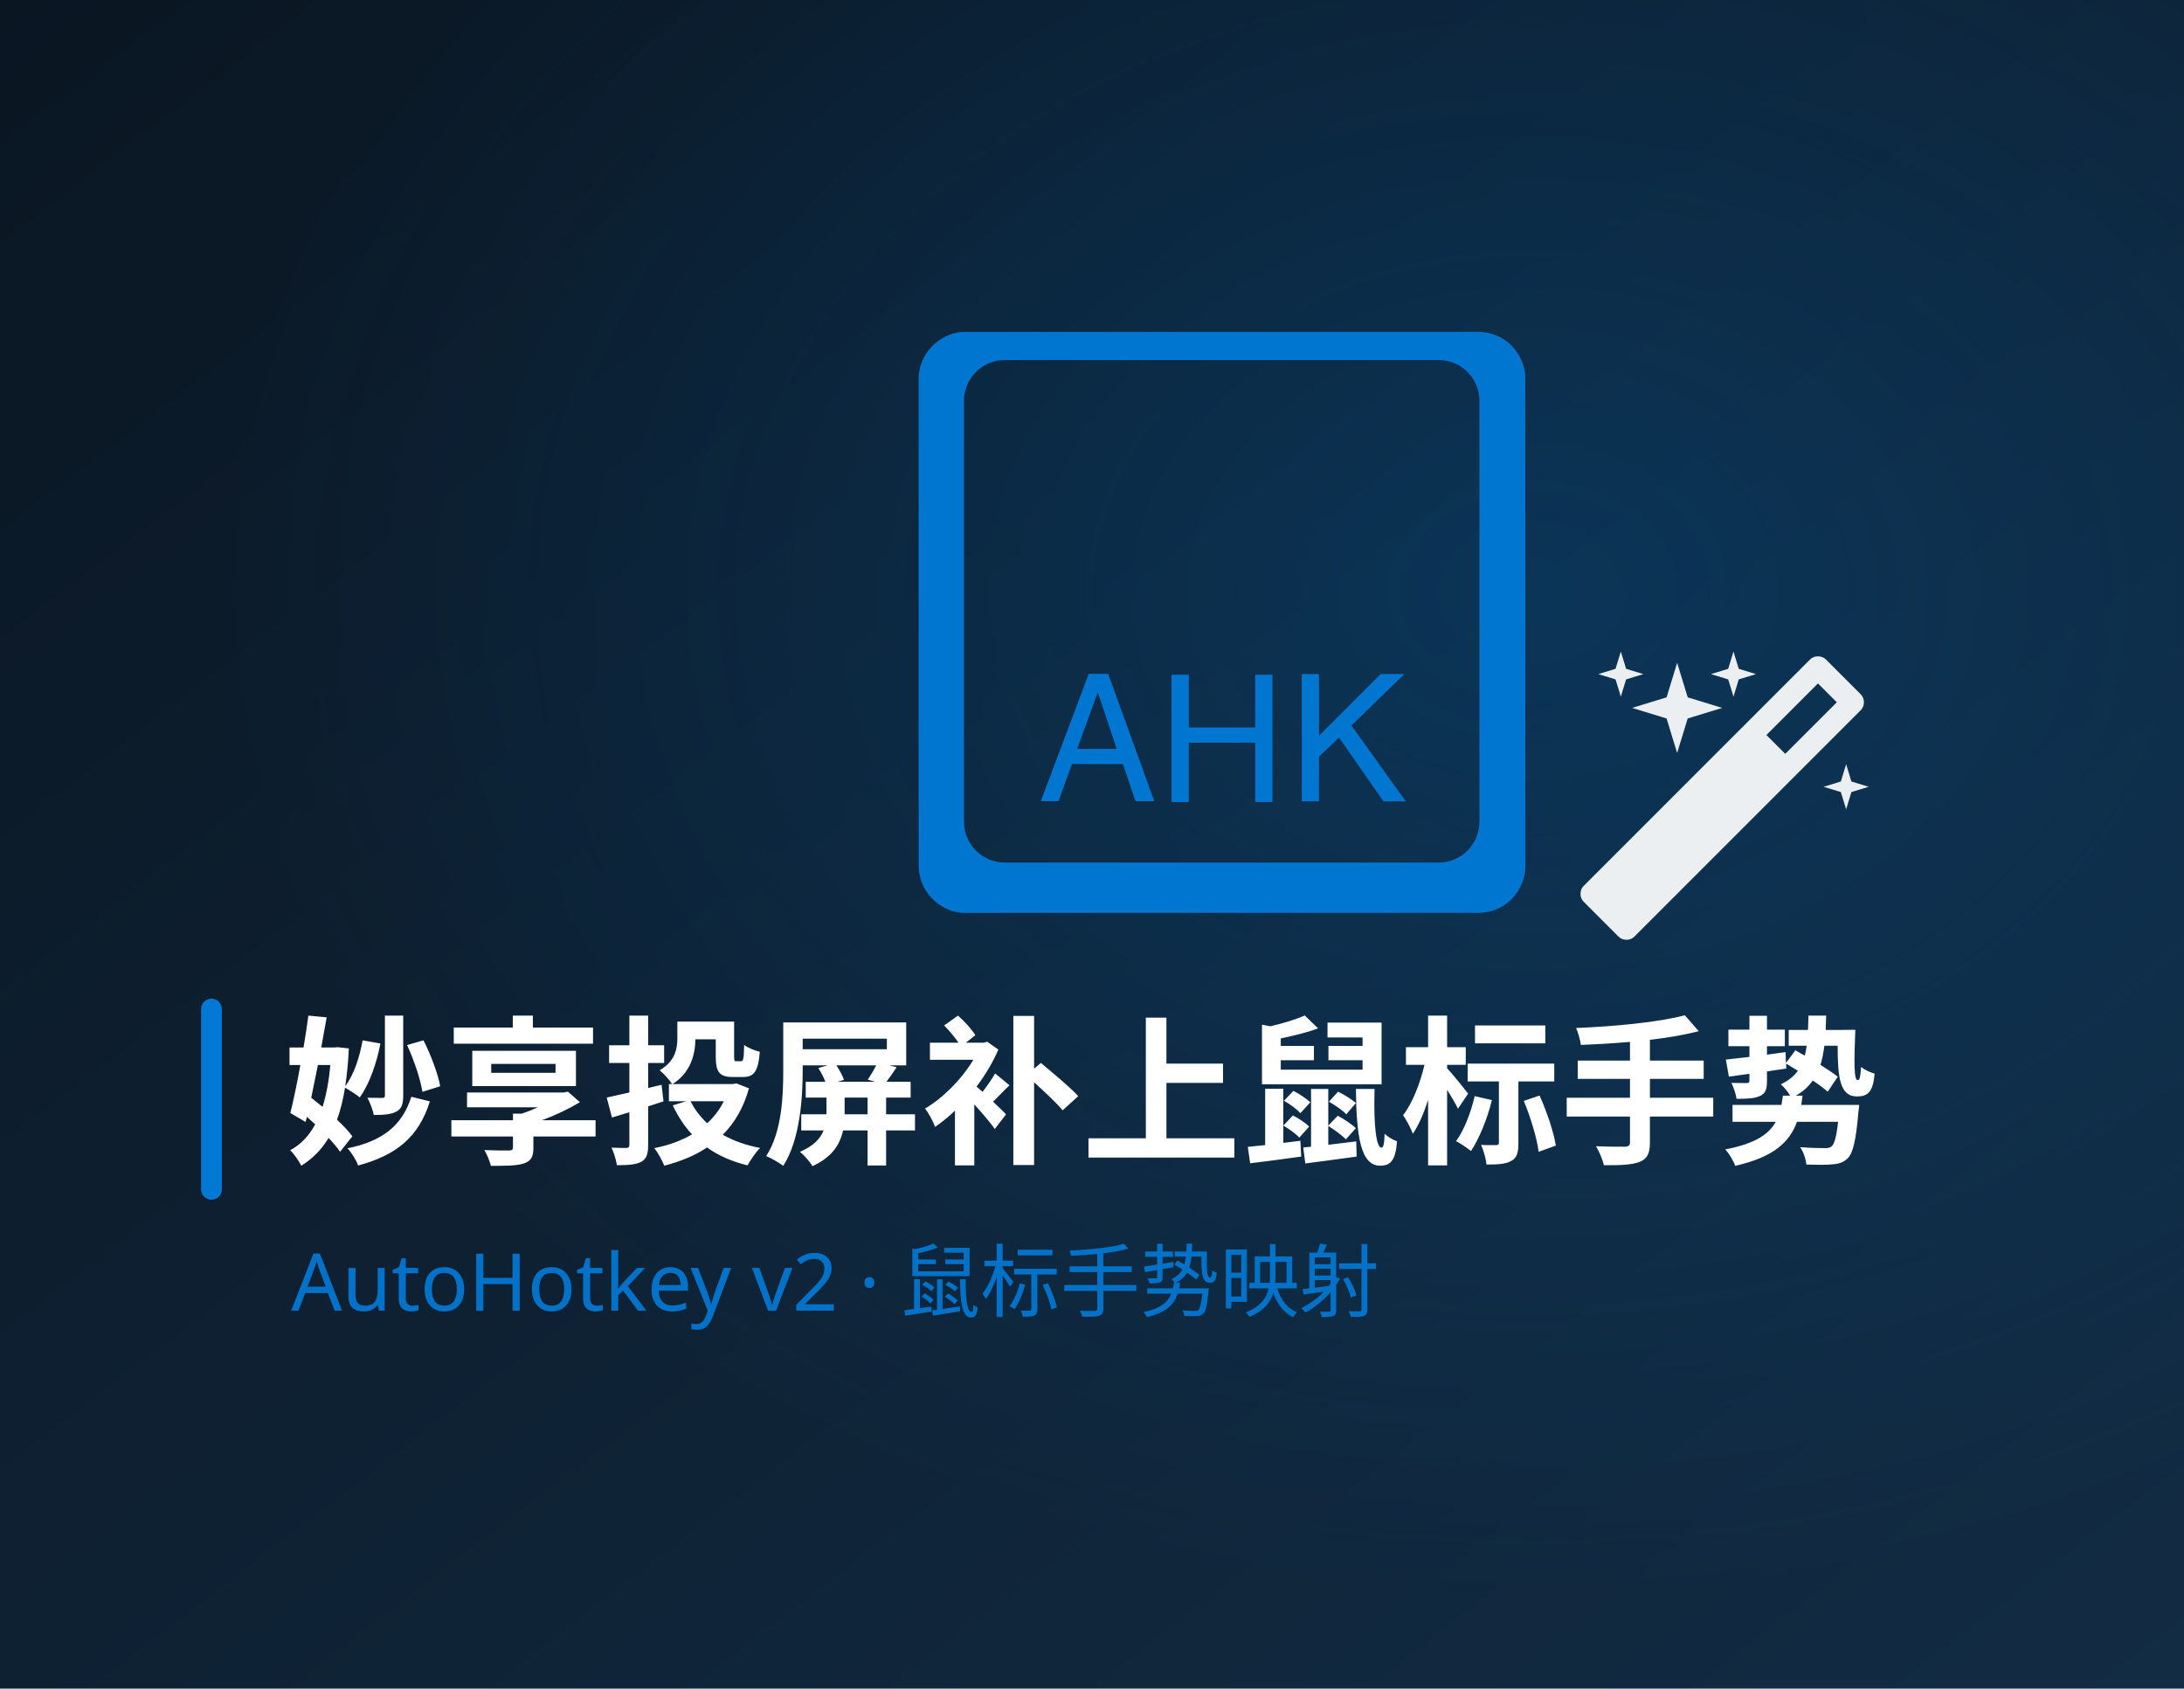
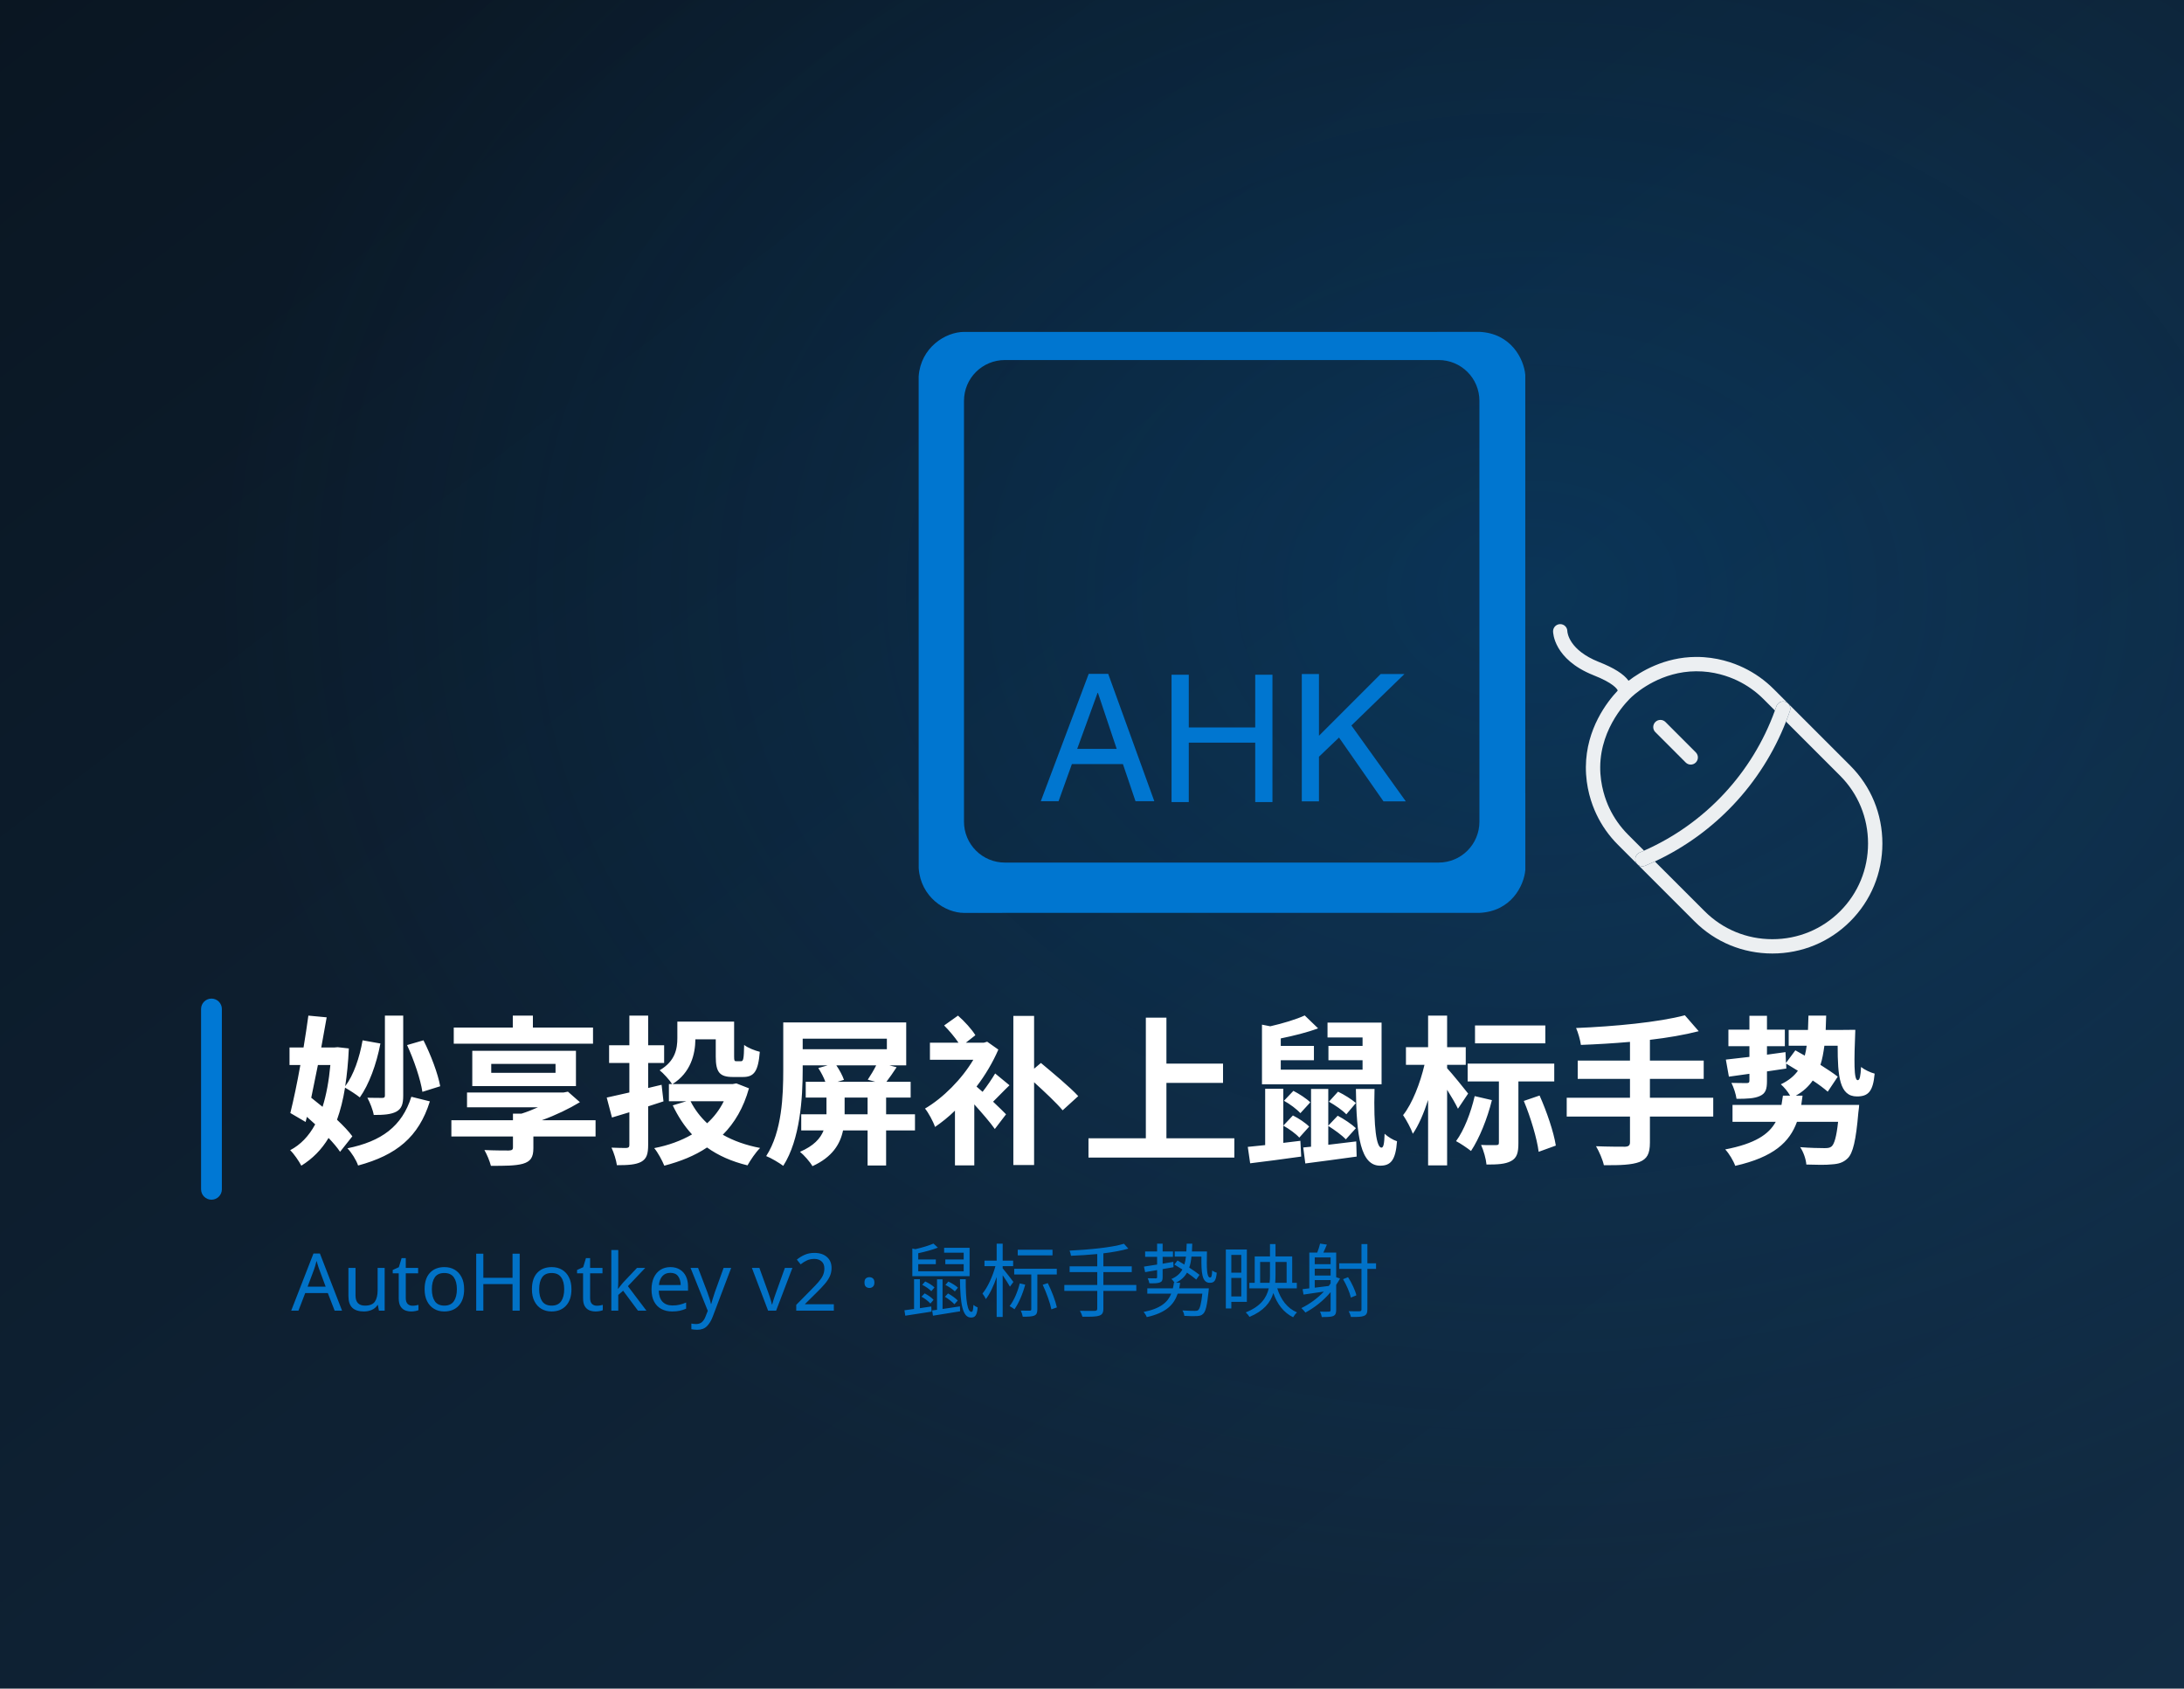
<svg xmlns="http://www.w3.org/2000/svg" width="630" height="487" viewBox="0 0 630 487" font-family="Microsoft YaHei, PingFang SC, sans-serif">
  <defs>
    <linearGradient id="bg" x1="0" y1="0" x2="1" y2="1">
      <stop offset="0%" stop-color="#0a1622" />
      <stop offset="100%" stop-color="#122c44" />
    </linearGradient>
    <radialGradient id="glow" cx="70%" cy="35%" r="60%">
      <stop offset="0%" stop-color="#0078d4" stop-opacity="0.22" />
      <stop offset="100%" stop-color="#0078d4" stop-opacity="0" />
    </radialGradient>
  </defs>
  <rect width="630" height="487" fill="url(#bg)" />
  <rect width="630" height="487" fill="url(#glow)" />
  <g transform="translate(265.00,92.00) scale(7.29167)" fill="#0078d4" opacity="0.97">
    <path d="M20.514.508V.51H1.803C1.053.51.079 1.135 0 2.27v17.133h.002v2.325c.08 1.136 1.05 1.763 1.8 1.763h1.505l.002-.002h18.869c1.256-.053 1.766-1.066 1.822-1.699v-3.023h-.002V2.209c-.056-.633-.567-1.648-1.824-1.701h-1.66zM3.412 1.623h17.154c.898 0 1.618.72 1.618 1.617v16.64c0 .898-.72 1.62-1.618 1.62H3.412a1.616 1.616 0 01-1.619-1.62V3.24c0-.897.722-1.617 1.62-1.617zm3.315 12.412l-1.895 5.037h.703l.526-1.467h2.02l.497 1.467h.744l-1.824-5.037h-.771zm8.43.008v5.037h.679v-1.767l.793-.758 1.76 2.525h.884l-2.154-3.002 2.098-2.035h-.94l-2.441 2.441v-2.441h-.68zm-5.153.027v5.037h.682v-2.351h2.628v2.351h.682V14.07h-.682v2.084h-2.628V14.07h-.682zm-2.926.717h.014l.742 2.217H6.271l.807-2.217z" />
  </g>
  <g transform="translate(448.00,180.00) scale(0.09277)" fill="#ffffff" opacity="0.92">
-     <path d="M721.92 403.328l160.341-160.341-58.581-58.581-160.341 160.384 58.539 58.539z m244.651-160.341c0 9.813-3.285 18.048-9.856 24.619L252.8 971.477a33.408 33.408 0 0 1-24.619 9.856 33.408 33.408 0 0 1-24.619-9.813l-108.373-108.373A33.408 33.408 0 0 1 85.333 838.443c0-9.856 3.285-18.091 9.813-24.619L799.104 109.952a33.408 33.408 0 0 1 24.619-9.813c9.856 0 18.091 3.243 24.661 9.813l108.373 108.373c6.571 6.571 9.813 14.805 9.813 24.661zM227.115 138.965l53.632 16.427-53.632 16.427-16.427 53.632-16.427-53.632-53.632-16.427 53.632-16.427L210.688 85.333l16.427 53.632z m191.573 88.661l107.264 32.853-107.307 32.853-32.853 107.264-32.811-107.264-107.264-32.853 107.264-32.853 32.853-107.264 32.853 107.264z m509.013 261.632l53.632 16.427-53.632 16.427-16.427 53.632-16.427-53.632-53.632-16.427 53.632-16.427 16.427-53.632 16.427 53.632z m-350.293-350.293l53.632 16.427-53.632 16.427-16.427 53.632-16.427-53.632-53.632-16.427 53.632-16.427L560.981 85.333l16.427 53.632z" p-id="3822" />
+     <path d="M924 439.8L686.2 202c-27.7-27.7-59.4-50.1-94.4-66.8C560 120 509.1 102 446.1 102h-2.2c-97.9 0.6-171.9 45.6-209.1 74.1-15-20.9-45.6-40.2-93.1-58.8-91.3-36.5-97-89.8-97.3-95.1v-0.3C44.3 9.8 34.4 0 22.3 0 10 0 0 10 0 22.3c0 3.5 1.4 86.9 125.5 136.5 61.9 24.2 73.4 42.8 75.2 46.7-0.1 0.6-0.1 1.1-0.1 1.7-32.2 34-97.8 118.1-98.6 236.8-0.4 63.3 17.5 114.7 32.6 146.7 16.7 35.4 39.4 67.6 67.4 95.5L439.8 924c64.4 64.5 150.4 100 242.1 100 91.7 0 177.7-35.5 242.1-100 64.5-64.4 100-150.4 100-242.1 0-91.7-35.5-177.7-100-242.1z m-31.4 452.8c-56 56-130.8 86.9-210.6 86.9-79.8 0-154.6-30.9-210.6-86.9L316.5 737.8c-9.9 4.6-19.9 9.1-30.1 13.4-2.8 1.2-5.7 1.7-8.6 1.7-8.7 0-17-5.1-20.5-13.7-4.7-11.3 0.6-24.4 12-29.1 4.6-1.9 9.1-3.9 13.6-5.9l-49.4-49.4c-24.3-24.3-44.1-52.3-58.6-83.1-10.8-22.8-28.7-69.6-28.3-127.4 0.9-125.7 88.2-209.3 98.2-218.4 20.1-18.4 94-78.6 199.5-79.3 55.4-0.5 100.5 15.5 128.5 28.8 30.4 14.5 58 34 82 58.1l35 35c1.6-4.3 3.1-8.6 4.6-13 4-11.6 16.6-17.9 28.2-13.9 11.6 4 17.9 16.6 13.9 28.2-3.8 11.2-7.9 22.2-12.2 33.2l168.2 168.2c56 56 86.9 130.8 86.9 210.6 0.1 79.9-30.8 154.7-86.8 210.8z" />
+     <path d="M349.5 304.3c-8.7-8.7-22.8-8.7-31.5 0s-8.7 22.8 0 31.5l94.4 94.4c4.3 4.3 10 6.5 15.7 6.5s11.4-2.2 15.7-6.5c8.7-8.7 8.7-22.8 0-31.5l-94.3-94.4z" />
+     <path d="M724.3 303.1c4.3-11 8.4-22 12.2-33.2 4-11.6-2.3-24.3-13.9-28.2-11.6-4-24.3 2.3-28.2 13.9-1.5 4.3-3.1 8.7-4.6 13-70.3 194.4-217.4 352-406.9 435.6-4.5 2-9 4-13.6 5.9-11.3 4.7-16.7 17.8-12 29.1 3.6 8.5 11.8 13.7 20.5 13.7 2.9 0 5.8-0.6 8.6-1.7 10.1-4.2 20.1-8.7 30.1-13.4 186.8-87.2 332.9-243 407.8-434.7z" />
  </g>
  <rect x="58" y="288" width="6" height="58" fill="#0078d4" rx="3" />
  <text x="82" y="332" font-size="46" font-weight="bold" fill="#ffffff">妙享投屏补上鼠标手势</text>
  <text x="84" y="378" font-size="23" fill="#0078d4" opacity="0.92">AutoHotkey v2 · 鼠标手势映射</text>
</svg>
